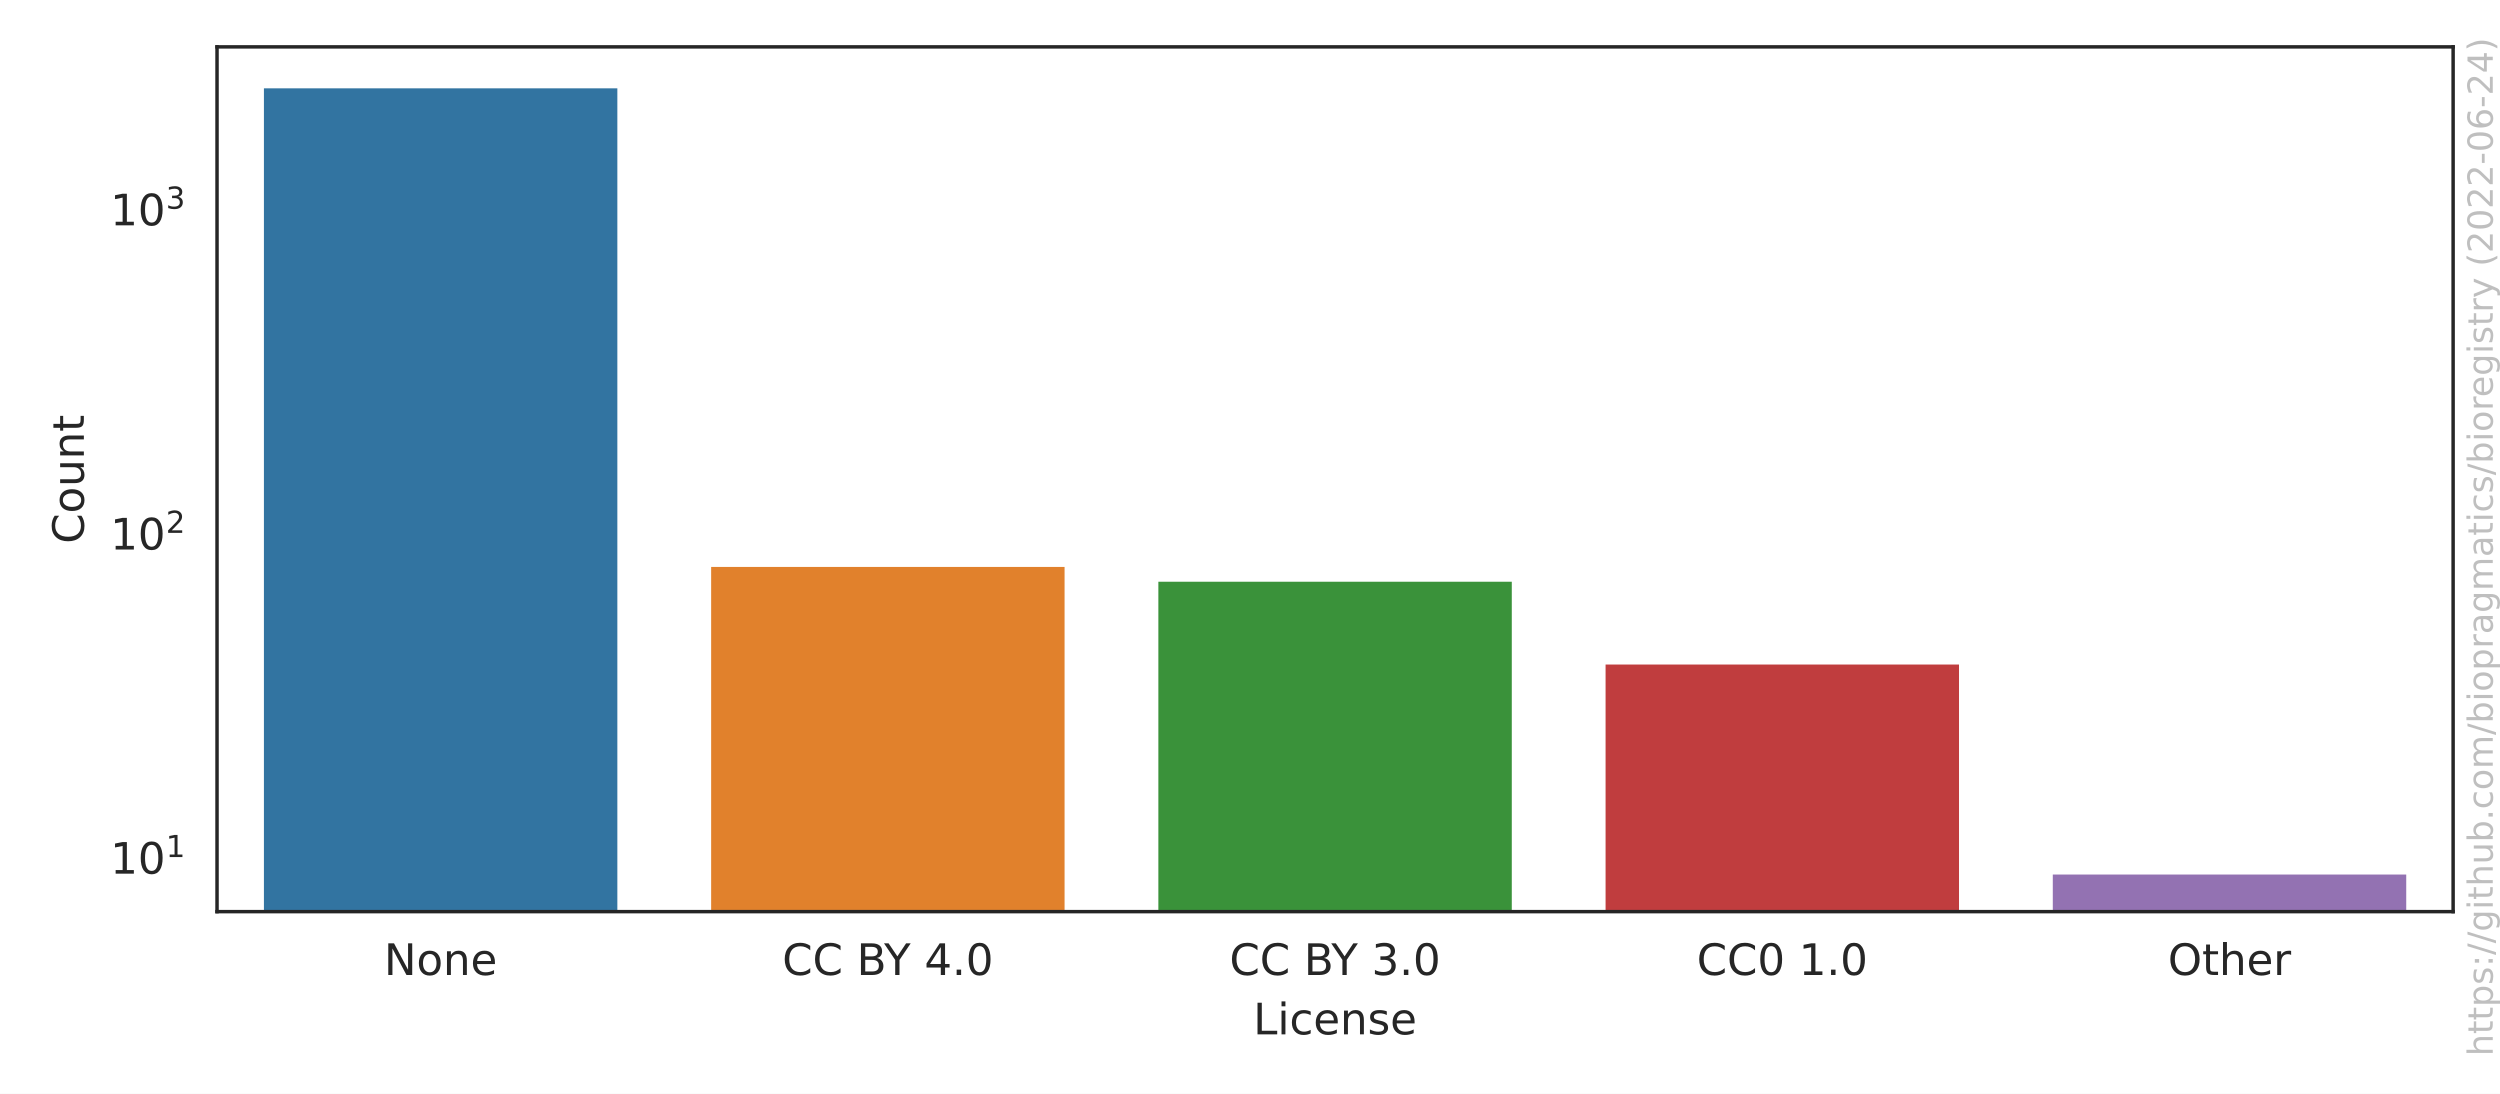
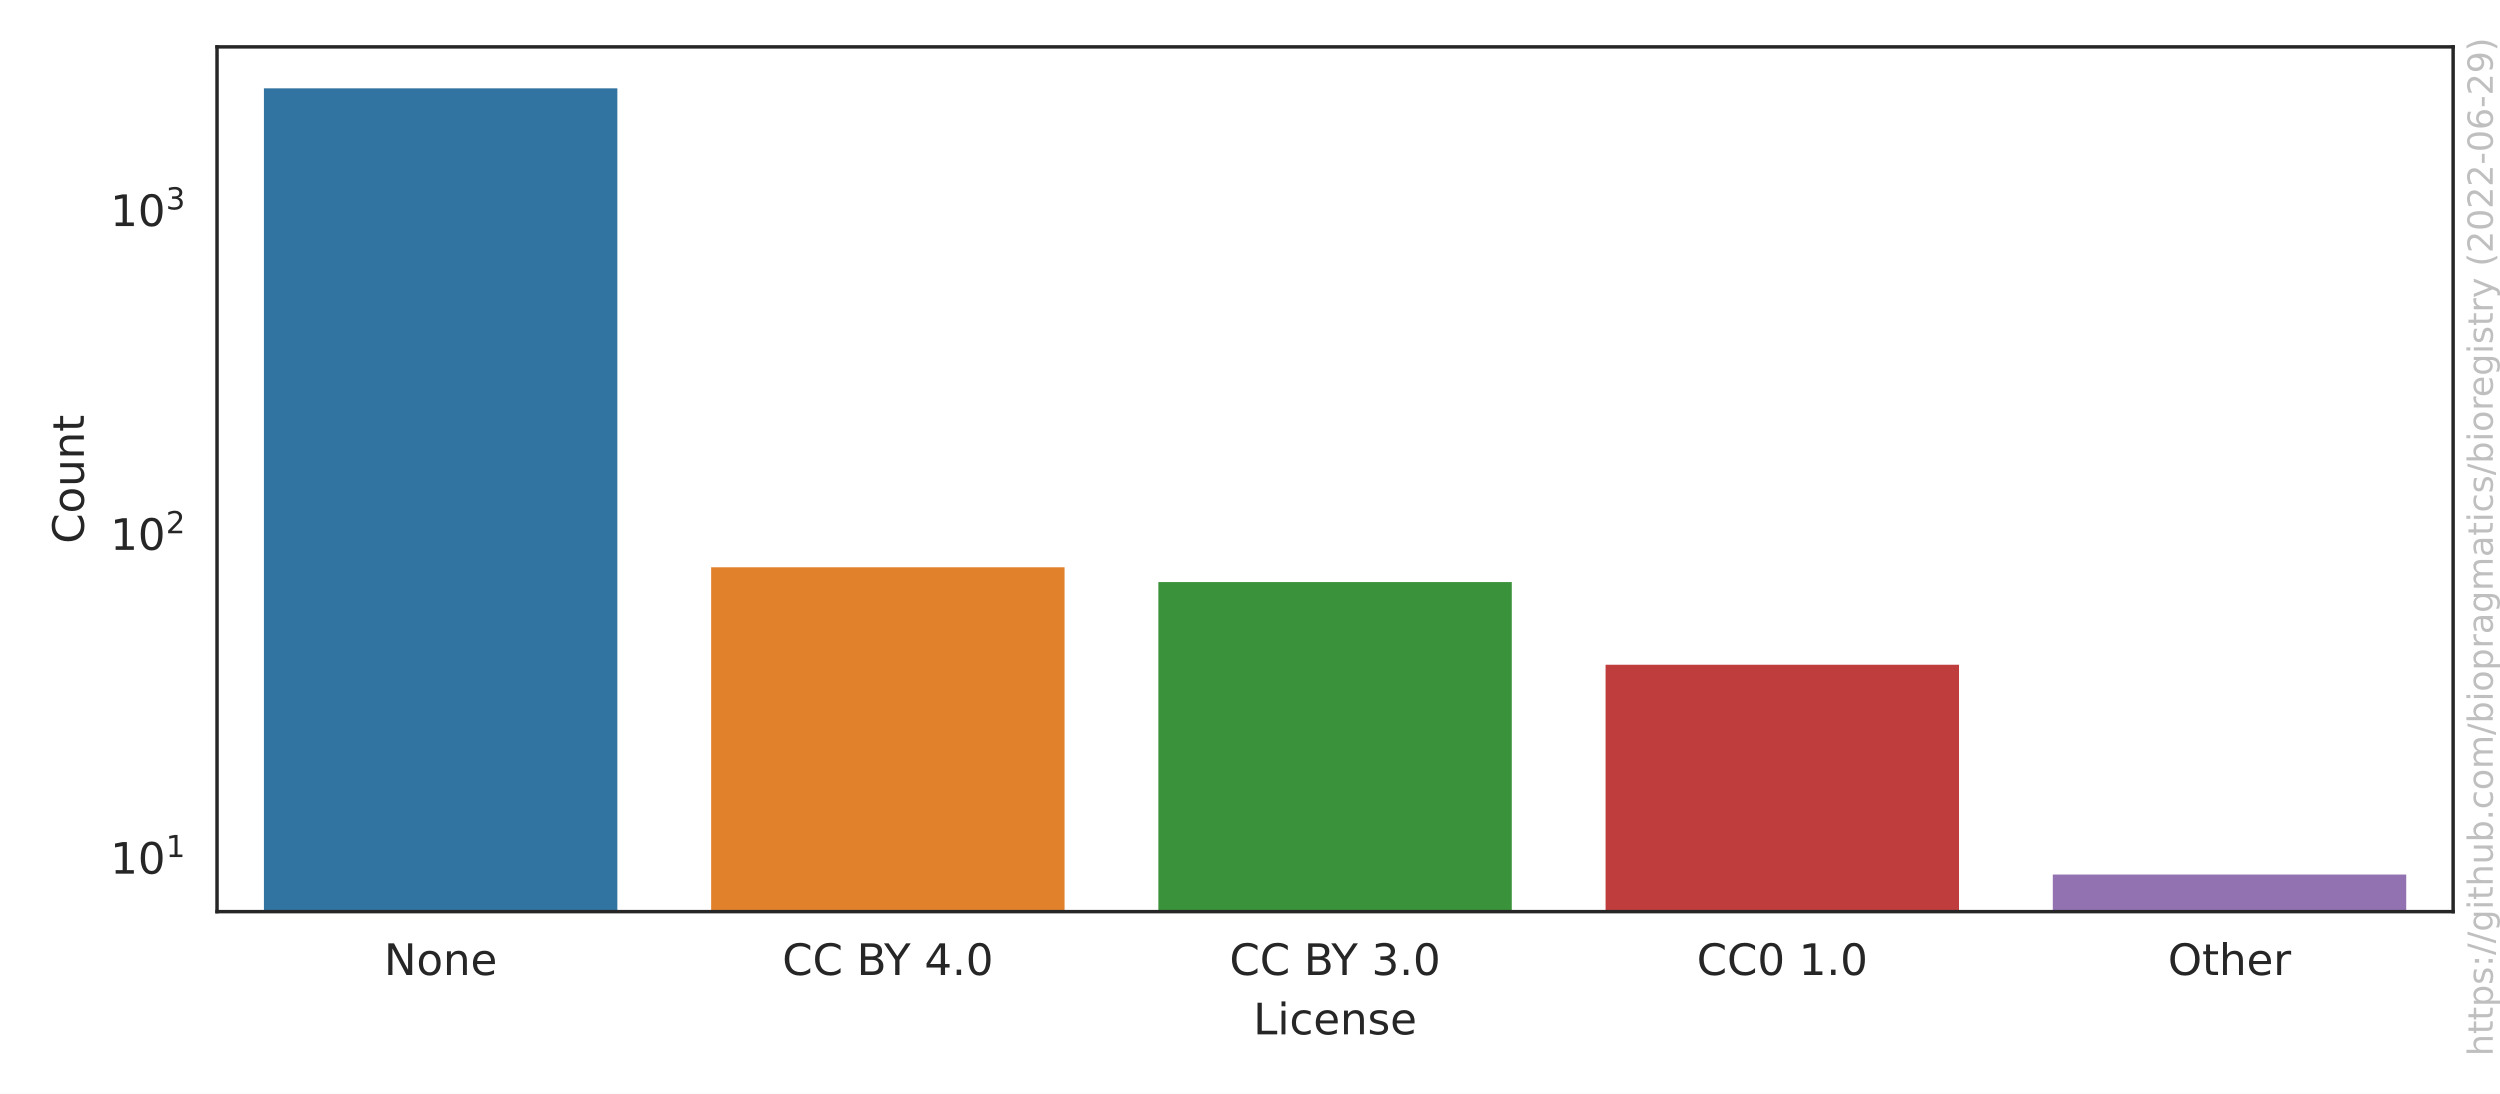
<svg xmlns="http://www.w3.org/2000/svg" xmlns:xlink="http://www.w3.org/1999/xlink" width="576pt" height="252pt" viewBox="0 0 576 252" version="1.1">
  <defs>
    <style type="text/css">*{stroke-linejoin: round; stroke-linecap: butt}</style>
  </defs>
  <g id="figure_1">
    <g id="patch_1">
      <path d="M 0 252  L 576 252  L 576 0  L 0 0  z " style="fill: #ffffff" />
    </g>
    <g id="axes_1">
      <g id="patch_2">
        <path d="M 50.003 210.04  L 565.2 210.04  L 565.2 10.8  L 50.003 10.8  z " style="fill: #ffffff" />
      </g>
      <g id="matplotlib.axis_1">
        <g id="xtick_1">
          <g id="text_1">
            <g style="fill: #262626" transform="translate(88.4771 224.6384)scale(0.1 -0.1)">
              <defs>
                <path id="DejaVuSans-4e" d="M 628 4666  L 1478 4666  L 3547 763  L 3547 4666  L 4159 4666  L 4159 0  L 3309 0  L 1241 3903  L 1241 0  L 628 0  L 628 4666  z " transform="scale(0.015625)" />
                <path id="DejaVuSans-6f" d="M 1959 3097  Q 1497 3097 1228 2736  Q 959 2375 959 1747  Q 959 1119 1226 758  Q 1494 397 1959 397  Q 2419 397 2687 759  Q 2956 1122 2956 1747  Q 2956 2369 2687 2733  Q 2419 3097 1959 3097  z M 1959 3584  Q 2709 3584 3137 3096  Q 3566 2609 3566 1747  Q 3566 888 3137 398  Q 2709 -91 1959 -91  Q 1206 -91 779 398  Q 353 888 353 1747  Q 353 2609 779 3096  Q 1206 3584 1959 3584  z " transform="scale(0.015625)" />
                <path id="DejaVuSans-6e" d="M 3513 2113  L 3513 0  L 2938 0  L 2938 2094  Q 2938 2591 2744 2837  Q 2550 3084 2163 3084  Q 1697 3084 1428 2787  Q 1159 2491 1159 1978  L 1159 0  L 581 0  L 581 3500  L 1159 3500  L 1159 2956  Q 1366 3272 1645 3428  Q 1925 3584 2291 3584  Q 2894 3584 3203 3211  Q 3513 2838 3513 2113  z " transform="scale(0.015625)" />
                <path id="DejaVuSans-65" d="M 3597 1894  L 3597 1613  L 953 1613  Q 991 1019 1311 708  Q 1631 397 2203 397  Q 2534 397 2845 478  Q 3156 559 3463 722  L 3463 178  Q 3153 47 2828 -22  Q 2503 -91 2169 -91  Q 1331 -91 842 396  Q 353 884 353 1716  Q 353 2575 817 3079  Q 1281 3584 2069 3584  Q 2775 3584 3186 3129  Q 3597 2675 3597 1894  z M 3022 2063  Q 3016 2534 2758 2815  Q 2500 3097 2075 3097  Q 1594 3097 1305 2825  Q 1016 2553 972 2059  L 3022 2063  z " transform="scale(0.015625)" />
              </defs>
              <use xlink:href="#DejaVuSans-4e" />
              <use xlink:href="#DejaVuSans-6f" x="74.805" />
              <use xlink:href="#DejaVuSans-6e" x="135.986" />
              <use xlink:href="#DejaVuSans-65" x="199.365" />
            </g>
          </g>
        </g>
        <g id="xtick_2">
          <g id="text_2">
            <g style="fill: #262626" transform="translate(180.24 224.6384)scale(0.1 -0.1)">
              <defs>
                <path id="DejaVuSans-43" d="M 4122 4306  L 4122 3641  Q 3803 3938 3442 4084  Q 3081 4231 2675 4231  Q 1875 4231 1450 3742  Q 1025 3253 1025 2328  Q 1025 1406 1450 917  Q 1875 428 2675 428  Q 3081 428 3442 575  Q 3803 722 4122 1019  L 4122 359  Q 3791 134 3420 21  Q 3050 -91 2638 -91  Q 1578 -91 968 557  Q 359 1206 359 2328  Q 359 3453 968 4101  Q 1578 4750 2638 4750  Q 3056 4750 3426 4639  Q 3797 4528 4122 4306  z " transform="scale(0.015625)" />
                <path id="DejaVuSans-20" transform="scale(0.015625)" />
                <path id="DejaVuSans-42" d="M 1259 2228  L 1259 519  L 2272 519  Q 2781 519 3026 730  Q 3272 941 3272 1375  Q 3272 1813 3026 2020  Q 2781 2228 2272 2228  L 1259 2228  z M 1259 4147  L 1259 2741  L 2194 2741  Q 2656 2741 2882 2914  Q 3109 3088 3109 3444  Q 3109 3797 2882 3972  Q 2656 4147 2194 4147  L 1259 4147  z M 628 4666  L 2241 4666  Q 2963 4666 3353 4366  Q 3744 4066 3744 3513  Q 3744 3084 3544 2831  Q 3344 2578 2956 2516  Q 3422 2416 3680 2098  Q 3938 1781 3938 1306  Q 3938 681 3513 340  Q 3088 0 2303 0  L 628 0  L 628 4666  z " transform="scale(0.015625)" />
                <path id="DejaVuSans-59" d="M -13 4666  L 666 4666  L 1959 2747  L 3244 4666  L 3922 4666  L 2272 2222  L 2272 0  L 1638 0  L 1638 2222  L -13 4666  z " transform="scale(0.015625)" />
                <path id="DejaVuSans-34" d="M 2419 4116  L 825 1625  L 2419 1625  L 2419 4116  z M 2253 4666  L 3047 4666  L 3047 1625  L 3713 1625  L 3713 1100  L 3047 1100  L 3047 0  L 2419 0  L 2419 1100  L 313 1100  L 313 1709  L 2253 4666  z " transform="scale(0.015625)" />
                <path id="DejaVuSans-2e" d="M 684 794  L 1344 794  L 1344 0  L 684 0  L 684 794  z " transform="scale(0.015625)" />
                <path id="DejaVuSans-30" d="M 2034 4250  Q 1547 4250 1301 3770  Q 1056 3291 1056 2328  Q 1056 1369 1301 889  Q 1547 409 2034 409  Q 2525 409 2770 889  Q 3016 1369 3016 2328  Q 3016 3291 2770 3770  Q 2525 4250 2034 4250  z M 2034 4750  Q 2819 4750 3233 4129  Q 3647 3509 3647 2328  Q 3647 1150 3233 529  Q 2819 -91 2034 -91  Q 1250 -91 836 529  Q 422 1150 422 2328  Q 422 3509 836 4129  Q 1250 4750 2034 4750  z " transform="scale(0.015625)" />
              </defs>
              <use xlink:href="#DejaVuSans-43" />
              <use xlink:href="#DejaVuSans-43" x="69.824" />
              <use xlink:href="#DejaVuSans-20" x="139.648" />
              <use xlink:href="#DejaVuSans-42" x="171.436" />
              <use xlink:href="#DejaVuSans-59" x="234.539" />
              <use xlink:href="#DejaVuSans-20" x="295.623" />
              <use xlink:href="#DejaVuSans-34" x="327.41" />
              <use xlink:href="#DejaVuSans-2e" x="391.033" />
              <use xlink:href="#DejaVuSans-30" x="422.82" />
            </g>
          </g>
        </g>
        <g id="xtick_3">
          <g id="text_3">
            <g style="fill: #262626" transform="translate(283.2795 224.6384)scale(0.1 -0.1)">
              <defs>
                <path id="DejaVuSans-33" d="M 2597 2516  Q 3050 2419 3304 2112  Q 3559 1806 3559 1356  Q 3559 666 3084 287  Q 2609 -91 1734 -91  Q 1441 -91 1130 -33  Q 819 25 488 141  L 488 750  Q 750 597 1062 519  Q 1375 441 1716 441  Q 2309 441 2620 675  Q 2931 909 2931 1356  Q 2931 1769 2642 2001  Q 2353 2234 1838 2234  L 1294 2234  L 1294 2753  L 1863 2753  Q 2328 2753 2575 2939  Q 2822 3125 2822 3475  Q 2822 3834 2567 4026  Q 2313 4219 1838 4219  Q 1578 4219 1281 4162  Q 984 4106 628 3988  L 628 4550  Q 988 4650 1302 4700  Q 1616 4750 1894 4750  Q 2613 4750 3031 4423  Q 3450 4097 3450 3541  Q 3450 3153 3228 2886  Q 3006 2619 2597 2516  z " transform="scale(0.015625)" />
              </defs>
              <use xlink:href="#DejaVuSans-43" />
              <use xlink:href="#DejaVuSans-43" x="69.824" />
              <use xlink:href="#DejaVuSans-20" x="139.648" />
              <use xlink:href="#DejaVuSans-42" x="171.436" />
              <use xlink:href="#DejaVuSans-59" x="234.539" />
              <use xlink:href="#DejaVuSans-20" x="295.623" />
              <use xlink:href="#DejaVuSans-33" x="327.41" />
              <use xlink:href="#DejaVuSans-2e" x="391.033" />
              <use xlink:href="#DejaVuSans-30" x="422.82" />
            </g>
          </g>
        </g>
        <g id="xtick_4">
          <g id="text_4">
            <g style="fill: #262626" transform="translate(390.9361 224.6384)scale(0.1 -0.1)">
              <defs>
                <path id="DejaVuSans-31" d="M 794 531  L 1825 531  L 1825 4091  L 703 3866  L 703 4441  L 1819 4666  L 2450 4666  L 2450 531  L 3481 531  L 3481 0  L 794 0  L 794 531  z " transform="scale(0.015625)" />
              </defs>
              <use xlink:href="#DejaVuSans-43" />
              <use xlink:href="#DejaVuSans-43" x="69.824" />
              <use xlink:href="#DejaVuSans-30" x="139.648" />
              <use xlink:href="#DejaVuSans-20" x="203.271" />
              <use xlink:href="#DejaVuSans-31" x="235.059" />
              <use xlink:href="#DejaVuSans-2e" x="298.682" />
              <use xlink:href="#DejaVuSans-30" x="330.469" />
            </g>
          </g>
        </g>
        <g id="xtick_5">
          <g id="text_5">
            <g style="fill: #262626" transform="translate(499.4834 224.6384)scale(0.1 -0.1)">
              <defs>
                <path id="DejaVuSans-4f" d="M 2522 4238  Q 1834 4238 1429 3725  Q 1025 3213 1025 2328  Q 1025 1447 1429 934  Q 1834 422 2522 422  Q 3209 422 3611 934  Q 4013 1447 4013 2328  Q 4013 3213 3611 3725  Q 3209 4238 2522 4238  z M 2522 4750  Q 3503 4750 4090 4092  Q 4678 3434 4678 2328  Q 4678 1225 4090 567  Q 3503 -91 2522 -91  Q 1538 -91 948 565  Q 359 1222 359 2328  Q 359 3434 948 4092  Q 1538 4750 2522 4750  z " transform="scale(0.015625)" />
                <path id="DejaVuSans-74" d="M 1172 4494  L 1172 3500  L 2356 3500  L 2356 3053  L 1172 3053  L 1172 1153  Q 1172 725 1289 603  Q 1406 481 1766 481  L 2356 481  L 2356 0  L 1766 0  Q 1100 0 847 248  Q 594 497 594 1153  L 594 3053  L 172 3053  L 172 3500  L 594 3500  L 594 4494  L 1172 4494  z " transform="scale(0.015625)" />
                <path id="DejaVuSans-68" d="M 3513 2113  L 3513 0  L 2938 0  L 2938 2094  Q 2938 2591 2744 2837  Q 2550 3084 2163 3084  Q 1697 3084 1428 2787  Q 1159 2491 1159 1978  L 1159 0  L 581 0  L 581 4863  L 1159 4863  L 1159 2956  Q 1366 3272 1645 3428  Q 1925 3584 2291 3584  Q 2894 3584 3203 3211  Q 3513 2838 3513 2113  z " transform="scale(0.015625)" />
                <path id="DejaVuSans-72" d="M 2631 2963  Q 2534 3019 2420 3045  Q 2306 3072 2169 3072  Q 1681 3072 1420 2755  Q 1159 2438 1159 1844  L 1159 0  L 581 0  L 581 3500  L 1159 3500  L 1159 2956  Q 1341 3275 1631 3429  Q 1922 3584 2338 3584  Q 2397 3584 2469 3576  Q 2541 3569 2628 3553  L 2631 2963  z " transform="scale(0.015625)" />
              </defs>
              <use xlink:href="#DejaVuSans-4f" />
              <use xlink:href="#DejaVuSans-74" x="78.711" />
              <use xlink:href="#DejaVuSans-68" x="117.92" />
              <use xlink:href="#DejaVuSans-65" x="181.299" />
              <use xlink:href="#DejaVuSans-72" x="242.822" />
            </g>
          </g>
        </g>
        <g id="text_6">
          <g style="fill: #262626" transform="translate(288.7506 238.3166)scale(0.1 -0.1)">
            <defs>
              <path id="DejaVuSans-4c" d="M 628 4666  L 1259 4666  L 1259 531  L 3531 531  L 3531 0  L 628 0  L 628 4666  z " transform="scale(0.015625)" />
              <path id="DejaVuSans-69" d="M 603 3500  L 1178 3500  L 1178 0  L 603 0  L 603 3500  z M 603 4863  L 1178 4863  L 1178 4134  L 603 4134  L 603 4863  z " transform="scale(0.015625)" />
              <path id="DejaVuSans-63" d="M 3122 3366  L 3122 2828  Q 2878 2963 2633 3030  Q 2388 3097 2138 3097  Q 1578 3097 1268 2742  Q 959 2388 959 1747  Q 959 1106 1268 751  Q 1578 397 2138 397  Q 2388 397 2633 464  Q 2878 531 3122 666  L 3122 134  Q 2881 22 2623 -34  Q 2366 -91 2075 -91  Q 1284 -91 818 406  Q 353 903 353 1747  Q 353 2603 823 3093  Q 1294 3584 2113 3584  Q 2378 3584 2631 3529  Q 2884 3475 3122 3366  z " transform="scale(0.015625)" />
              <path id="DejaVuSans-73" d="M 2834 3397  L 2834 2853  Q 2591 2978 2328 3040  Q 2066 3103 1784 3103  Q 1356 3103 1142 2972  Q 928 2841 928 2578  Q 928 2378 1081 2264  Q 1234 2150 1697 2047  L 1894 2003  Q 2506 1872 2764 1633  Q 3022 1394 3022 966  Q 3022 478 2636 193  Q 2250 -91 1575 -91  Q 1294 -91 989 -36  Q 684 19 347 128  L 347 722  Q 666 556 975 473  Q 1284 391 1588 391  Q 1994 391 2212 530  Q 2431 669 2431 922  Q 2431 1156 2273 1281  Q 2116 1406 1581 1522  L 1381 1569  Q 847 1681 609 1914  Q 372 2147 372 2553  Q 372 3047 722 3315  Q 1072 3584 1716 3584  Q 2034 3584 2315 3537  Q 2597 3491 2834 3397  z " transform="scale(0.015625)" />
            </defs>
            <use xlink:href="#DejaVuSans-4c" />
            <use xlink:href="#DejaVuSans-69" x="55.713" />
            <use xlink:href="#DejaVuSans-63" x="83.496" />
            <use xlink:href="#DejaVuSans-65" x="138.477" />
            <use xlink:href="#DejaVuSans-6e" x="200" />
            <use xlink:href="#DejaVuSans-73" x="263.379" />
            <use xlink:href="#DejaVuSans-65" x="315.479" />
          </g>
        </g>
      </g>
      <g id="matplotlib.axis_2">
        <g id="ytick_1">
          <g id="text_7">
-             <g style="fill: #262626" transform="translate(25.40269 201.3655)scale(0.1 -0.1)">
+             <g style="fill: #262626" transform="translate(25.40269 201.3691)scale(0.1 -0.1)">
              <use xlink:href="#DejaVuSans-31" transform="translate(0 0.684375)" />
              <use xlink:href="#DejaVuSans-30" transform="translate(63.62305 0.684375)" />
              <use xlink:href="#DejaVuSans-31" transform="translate(128.2031 38.96563)scale(0.7)" />
            </g>
          </g>
        </g>
        <g id="ytick_2">
          <g id="text_8">
-             <g style="fill: #262626" transform="translate(25.40269 126.6814)scale(0.1 -0.1)">
+             <g style="fill: #262626" transform="translate(25.40269 126.7628)scale(0.1 -0.1)">
              <defs>
                <path id="DejaVuSans-32" d="M 1228 531  L 3431 531  L 3431 0  L 469 0  L 469 531  Q 828 903 1448 1529  Q 2069 2156 2228 2338  Q 2531 2678 2651 2914  Q 2772 3150 2772 3378  Q 2772 3750 2511 3984  Q 2250 4219 1831 4219  Q 1534 4219 1204 4116  Q 875 4013 500 3803  L 500 4441  Q 881 4594 1212 4672  Q 1544 4750 1819 4750  Q 2544 4750 2975 4387  Q 3406 4025 3406 3419  Q 3406 3131 3298 2873  Q 3191 2616 2906 2266  Q 2828 2175 2409 1742  Q 1991 1309 1228 531  z " transform="scale(0.015625)" />
              </defs>
              <use xlink:href="#DejaVuSans-31" transform="translate(0 0.765625)" />
              <use xlink:href="#DejaVuSans-30" transform="translate(63.62305 0.765625)" />
              <use xlink:href="#DejaVuSans-32" transform="translate(128.2031 39.04688)scale(0.7)" />
            </g>
          </g>
        </g>
        <g id="ytick_3">
          <g id="text_9">
-             <g style="fill: #262626" transform="translate(25.40269 51.99723)scale(0.1 -0.1)">
+             <g style="fill: #262626" transform="translate(25.40269 52.15646)scale(0.1 -0.1)">
              <use xlink:href="#DejaVuSans-31" transform="translate(0 0.765625)" />
              <use xlink:href="#DejaVuSans-30" transform="translate(63.62305 0.765625)" />
              <use xlink:href="#DejaVuSans-33" transform="translate(128.2031 39.04688)scale(0.7)" />
            </g>
          </g>
        </g>
        <g id="ytick_4" />
        <g id="ytick_5" />
        <g id="ytick_6" />
        <g id="ytick_7" />
        <g id="ytick_8" />
        <g id="ytick_9" />
        <g id="ytick_10" />
        <g id="ytick_11" />
        <g id="ytick_12" />
        <g id="ytick_13" />
        <g id="ytick_14" />
        <g id="ytick_15" />
        <g id="ytick_16" />
        <g id="ytick_17" />
        <g id="ytick_18" />
        <g id="ytick_19" />
        <g id="ytick_20" />
        <g id="ytick_21" />
        <g id="ytick_22" />
        <g id="ytick_23" />
        <g id="ytick_24" />
        <g id="text_10">
          <g style="fill: #262626" transform="translate(19.323 125.2684)rotate(-90)scale(0.1 -0.1)">
            <defs>
              <path id="DejaVuSans-75" d="M 544 1381  L 544 3500  L 1119 3500  L 1119 1403  Q 1119 906 1312 657  Q 1506 409 1894 409  Q 2359 409 2629 706  Q 2900 1003 2900 1516  L 2900 3500  L 3475 3500  L 3475 0  L 2900 0  L 2900 538  Q 2691 219 2414 64  Q 2138 -91 1772 -91  Q 1169 -91 856 284  Q 544 659 544 1381  z M 1991 3584  L 1991 3584  z " transform="scale(0.015625)" />
            </defs>
            <use xlink:href="#DejaVuSans-43" />
            <use xlink:href="#DejaVuSans-6f" x="69.824" />
            <use xlink:href="#DejaVuSans-75" x="131.006" />
            <use xlink:href="#DejaVuSans-6e" x="194.385" />
            <use xlink:href="#DejaVuSans-74" x="257.764" />
          </g>
        </g>
      </g>
      <g id="patch_3">
-         <path d="M 60.307 74956.385  L 142.738 74956.385  L 142.738 19.856  L 60.307 19.856  z " clip-path="url(#p89d8e77453)" style="fill: #3274a1; stroke: #ffffff; stroke-linejoin: miter" />
+         <path d="M 60.307 74878.475  L 142.738 74878.475  L 142.738 19.856  L 60.307 19.856  z " clip-path="url(#p89d8e77453)" style="fill: #3274a1; stroke: #ffffff; stroke-linejoin: miter" />
      </g>
      <g id="patch_4">
-         <path d="M 163.346 74956.385  L 245.778 74956.385  L 245.778 130.12  L 163.346 130.12  z " clip-path="url(#p89d8e77453)" style="fill: #e1812c; stroke: #ffffff; stroke-linejoin: miter" />
+         <path d="M 163.346 74878.475  L 245.778 74878.475  L 245.778 130.194  L 163.346 130.194  z " clip-path="url(#p89d8e77453)" style="fill: #e1812c; stroke: #ffffff; stroke-linejoin: miter" />
      </g>
      <g id="patch_5">
-         <path d="M 266.386 74956.385  L 348.817 74956.385  L 348.817 133.537  L 266.386 133.537  z " clip-path="url(#p89d8e77453)" style="fill: #3a923a; stroke: #ffffff; stroke-linejoin: miter" />
+         <path d="M 266.386 74878.475  L 348.817 74878.475  L 348.817 133.607  L 266.386 133.607  z " clip-path="url(#p89d8e77453)" style="fill: #3a923a; stroke: #ffffff; stroke-linejoin: miter" />
      </g>
      <g id="patch_6">
-         <path d="M 369.425 74956.385  L 451.857 74956.385  L 451.857 152.602  L 369.425 152.602  z " clip-path="url(#p89d8e77453)" style="fill: #c03d3e; stroke: #ffffff; stroke-linejoin: miter" />
+         <path d="M 369.425 74878.475  L 451.857 74878.475  L 451.857 152.652  L 369.425 152.652  z " clip-path="url(#p89d8e77453)" style="fill: #c03d3e; stroke: #ffffff; stroke-linejoin: miter" />
      </g>
      <g id="patch_7">
-         <path d="M 472.464 74956.385  L 554.896 74956.385  L 554.896 200.984  L 472.464 200.984  z " clip-path="url(#p89d8e77453)" style="fill: #9372b2; stroke: #ffffff; stroke-linejoin: miter" />
+         <path d="M 472.464 74878.475  L 554.896 74878.475  L 554.896 200.984  L 472.464 200.984  z " clip-path="url(#p89d8e77453)" style="fill: #9372b2; stroke: #ffffff; stroke-linejoin: miter" />
      </g>
      <g id="patch_8">
        <path d="M 50.003 210.04  L 50.003 10.8  " style="fill: none; stroke: #262626; stroke-width: 0.8; stroke-linejoin: miter; stroke-linecap: square" />
      </g>
      <g id="patch_9">
        <path d="M 565.2 210.04  L 565.2 10.8  " style="fill: none; stroke: #262626; stroke-width: 0.8; stroke-linejoin: miter; stroke-linecap: square" />
      </g>
      <g id="patch_10">
        <path d="M 50.003 210.04  L 565.2 210.04  " style="fill: none; stroke: #262626; stroke-width: 0.8; stroke-linejoin: miter; stroke-linecap: square" />
      </g>
      <g id="patch_11">
        <path d="M 50.003 10.8  L 565.2 10.8  " style="fill: none; stroke: #262626; stroke-width: 0.8; stroke-linejoin: miter; stroke-linecap: square" />
      </g>
    </g>
    <g id="text_11">
      <g style="fill: #808080; opacity: 0.5" transform="translate(574.3362 243.3237)rotate(-90)scale(0.08 -0.08)">
        <defs>
          <path id="DejaVuSans-70" d="M 1159 525  L 1159 -1331  L 581 -1331  L 581 3500  L 1159 3500  L 1159 2969  Q 1341 3281 1617 3432  Q 1894 3584 2278 3584  Q 2916 3584 3314 3078  Q 3713 2572 3713 1747  Q 3713 922 3314 415  Q 2916 -91 2278 -91  Q 1894 -91 1617 61  Q 1341 213 1159 525  z M 3116 1747  Q 3116 2381 2855 2742  Q 2594 3103 2138 3103  Q 1681 3103 1420 2742  Q 1159 2381 1159 1747  Q 1159 1113 1420 752  Q 1681 391 2138 391  Q 2594 391 2855 752  Q 3116 1113 3116 1747  z " transform="scale(0.015625)" />
          <path id="DejaVuSans-3a" d="M 750 794  L 1409 794  L 1409 0  L 750 0  L 750 794  z M 750 3309  L 1409 3309  L 1409 2516  L 750 2516  L 750 3309  z " transform="scale(0.015625)" />
          <path id="DejaVuSans-2f" d="M 1625 4666  L 2156 4666  L 531 -594  L 0 -594  L 1625 4666  z " transform="scale(0.015625)" />
          <path id="DejaVuSans-67" d="M 2906 1791  Q 2906 2416 2648 2759  Q 2391 3103 1925 3103  Q 1463 3103 1205 2759  Q 947 2416 947 1791  Q 947 1169 1205 825  Q 1463 481 1925 481  Q 2391 481 2648 825  Q 2906 1169 2906 1791  z M 3481 434  Q 3481 -459 3084 -895  Q 2688 -1331 1869 -1331  Q 1566 -1331 1297 -1286  Q 1028 -1241 775 -1147  L 775 -588  Q 1028 -725 1275 -790  Q 1522 -856 1778 -856  Q 2344 -856 2625 -561  Q 2906 -266 2906 331  L 2906 616  Q 2728 306 2450 153  Q 2172 0 1784 0  Q 1141 0 747 490  Q 353 981 353 1791  Q 353 2603 747 3093  Q 1141 3584 1784 3584  Q 2172 3584 2450 3431  Q 2728 3278 2906 2969  L 2906 3500  L 3481 3500  L 3481 434  z " transform="scale(0.015625)" />
          <path id="DejaVuSans-62" d="M 3116 1747  Q 3116 2381 2855 2742  Q 2594 3103 2138 3103  Q 1681 3103 1420 2742  Q 1159 2381 1159 1747  Q 1159 1113 1420 752  Q 1681 391 2138 391  Q 2594 391 2855 752  Q 3116 1113 3116 1747  z M 1159 2969  Q 1341 3281 1617 3432  Q 1894 3584 2278 3584  Q 2916 3584 3314 3078  Q 3713 2572 3713 1747  Q 3713 922 3314 415  Q 2916 -91 2278 -91  Q 1894 -91 1617 61  Q 1341 213 1159 525  L 1159 0  L 581 0  L 581 4863  L 1159 4863  L 1159 2969  z " transform="scale(0.015625)" />
          <path id="DejaVuSans-6d" d="M 3328 2828  Q 3544 3216 3844 3400  Q 4144 3584 4550 3584  Q 5097 3584 5394 3201  Q 5691 2819 5691 2113  L 5691 0  L 5113 0  L 5113 2094  Q 5113 2597 4934 2840  Q 4756 3084 4391 3084  Q 3944 3084 3684 2787  Q 3425 2491 3425 1978  L 3425 0  L 2847 0  L 2847 2094  Q 2847 2600 2669 2842  Q 2491 3084 2119 3084  Q 1678 3084 1418 2786  Q 1159 2488 1159 1978  L 1159 0  L 581 0  L 581 3500  L 1159 3500  L 1159 2956  Q 1356 3278 1631 3431  Q 1906 3584 2284 3584  Q 2666 3584 2933 3390  Q 3200 3197 3328 2828  z " transform="scale(0.015625)" />
          <path id="DejaVuSans-61" d="M 2194 1759  Q 1497 1759 1228 1600  Q 959 1441 959 1056  Q 959 750 1161 570  Q 1363 391 1709 391  Q 2188 391 2477 730  Q 2766 1069 2766 1631  L 2766 1759  L 2194 1759  z M 3341 1997  L 3341 0  L 2766 0  L 2766 531  Q 2569 213 2275 61  Q 1981 -91 1556 -91  Q 1019 -91 701 211  Q 384 513 384 1019  Q 384 1609 779 1909  Q 1175 2209 1959 2209  L 2766 2209  L 2766 2266  Q 2766 2663 2505 2880  Q 2244 3097 1772 3097  Q 1472 3097 1187 3025  Q 903 2953 641 2809  L 641 3341  Q 956 3463 1253 3523  Q 1550 3584 1831 3584  Q 2591 3584 2966 3190  Q 3341 2797 3341 1997  z " transform="scale(0.015625)" />
          <path id="DejaVuSans-79" d="M 2059 -325  Q 1816 -950 1584 -1140  Q 1353 -1331 966 -1331  L 506 -1331  L 506 -850  L 844 -850  Q 1081 -850 1212 -737  Q 1344 -625 1503 -206  L 1606 56  L 191 3500  L 800 3500  L 1894 763  L 2988 3500  L 3597 3500  L 2059 -325  z " transform="scale(0.015625)" />
          <path id="DejaVuSans-28" d="M 1984 4856  Q 1566 4138 1362 3434  Q 1159 2731 1159 2009  Q 1159 1288 1364 580  Q 1569 -128 1984 -844  L 1484 -844  Q 1016 -109 783 600  Q 550 1309 550 2009  Q 550 2706 781 3412  Q 1013 4119 1484 4856  L 1984 4856  z " transform="scale(0.015625)" />
          <path id="DejaVuSans-2d" d="M 313 2009  L 1997 2009  L 1997 1497  L 313 1497  L 313 2009  z " transform="scale(0.015625)" />
          <path id="DejaVuSans-36" d="M 2113 2584  Q 1688 2584 1439 2293  Q 1191 2003 1191 1497  Q 1191 994 1439 701  Q 1688 409 2113 409  Q 2538 409 2786 701  Q 3034 994 3034 1497  Q 3034 2003 2786 2293  Q 2538 2584 2113 2584  z M 3366 4563  L 3366 3988  Q 3128 4100 2886 4159  Q 2644 4219 2406 4219  Q 1781 4219 1451 3797  Q 1122 3375 1075 2522  Q 1259 2794 1537 2939  Q 1816 3084 2150 3084  Q 2853 3084 3261 2657  Q 3669 2231 3669 1497  Q 3669 778 3244 343  Q 2819 -91 2113 -91  Q 1303 -91 875 529  Q 447 1150 447 2328  Q 447 3434 972 4092  Q 1497 4750 2381 4750  Q 2619 4750 2861 4703  Q 3103 4656 3366 4563  z " transform="scale(0.015625)" />
+           <path id="DejaVuSans-39" d="M 703 97  L 703 672  Q 941 559 1184 500  Q 1428 441 1663 441  Q 2288 441 2617 861  Q 2947 1281 2994 2138  Q 2813 1869 2534 1725  Q 2256 1581 1919 1581  Q 1219 1581 811 2004  Q 403 2428 403 3163  Q 403 3881 828 4315  Q 1253 4750 1959 4750  Q 2769 4750 3195 4129  Q 3622 3509 3622 2328  Q 3622 1225 3098 567  Q 2575 -91 1691 -91  Q 1453 -91 1209 -44  Q 966 3 703 97  z M 1959 2075  Q 2384 2075 2632 2365  Q 2881 2656 2881 3163  Q 2881 3666 2632 3958  Q 2384 4250 1959 4250  Q 1534 4250 1286 3958  Q 1038 3666 1038 3163  Q 1038 2656 1286 2365  Q 1534 2075 1959 2075  z " transform="scale(0.015625)" />
          <path id="DejaVuSans-29" d="M 513 4856  L 1013 4856  Q 1481 4119 1714 3412  Q 1947 2706 1947 2009  Q 1947 1309 1714 600  Q 1481 -109 1013 -844  L 513 -844  Q 928 -128 1133 580  Q 1338 1288 1338 2009  Q 1338 2731 1133 3434  Q 928 4138 513 4856  z " transform="scale(0.015625)" />
        </defs>
        <use xlink:href="#DejaVuSans-68" />
        <use xlink:href="#DejaVuSans-74" x="63.379" />
        <use xlink:href="#DejaVuSans-74" x="102.588" />
        <use xlink:href="#DejaVuSans-70" x="141.797" />
        <use xlink:href="#DejaVuSans-73" x="205.273" />
        <use xlink:href="#DejaVuSans-3a" x="257.373" />
        <use xlink:href="#DejaVuSans-2f" x="291.064" />
        <use xlink:href="#DejaVuSans-2f" x="324.756" />
        <use xlink:href="#DejaVuSans-67" x="358.447" />
        <use xlink:href="#DejaVuSans-69" x="421.924" />
        <use xlink:href="#DejaVuSans-74" x="449.707" />
        <use xlink:href="#DejaVuSans-68" x="488.916" />
        <use xlink:href="#DejaVuSans-75" x="552.295" />
        <use xlink:href="#DejaVuSans-62" x="615.674" />
        <use xlink:href="#DejaVuSans-2e" x="679.15" />
        <use xlink:href="#DejaVuSans-63" x="710.938" />
        <use xlink:href="#DejaVuSans-6f" x="765.918" />
        <use xlink:href="#DejaVuSans-6d" x="827.1" />
        <use xlink:href="#DejaVuSans-2f" x="924.512" />
        <use xlink:href="#DejaVuSans-62" x="958.203" />
        <use xlink:href="#DejaVuSans-69" x="1021.68" />
        <use xlink:href="#DejaVuSans-6f" x="1049.463" />
        <use xlink:href="#DejaVuSans-70" x="1110.645" />
        <use xlink:href="#DejaVuSans-72" x="1174.121" />
        <use xlink:href="#DejaVuSans-61" x="1215.234" />
        <use xlink:href="#DejaVuSans-67" x="1276.514" />
        <use xlink:href="#DejaVuSans-6d" x="1339.99" />
        <use xlink:href="#DejaVuSans-61" x="1437.402" />
        <use xlink:href="#DejaVuSans-74" x="1498.682" />
        <use xlink:href="#DejaVuSans-69" x="1537.891" />
        <use xlink:href="#DejaVuSans-63" x="1565.674" />
        <use xlink:href="#DejaVuSans-73" x="1620.654" />
        <use xlink:href="#DejaVuSans-2f" x="1672.754" />
        <use xlink:href="#DejaVuSans-62" x="1706.445" />
        <use xlink:href="#DejaVuSans-69" x="1769.922" />
        <use xlink:href="#DejaVuSans-6f" x="1797.705" />
        <use xlink:href="#DejaVuSans-72" x="1858.887" />
        <use xlink:href="#DejaVuSans-65" x="1897.75" />
        <use xlink:href="#DejaVuSans-67" x="1959.273" />
        <use xlink:href="#DejaVuSans-69" x="2022.75" />
        <use xlink:href="#DejaVuSans-73" x="2050.533" />
        <use xlink:href="#DejaVuSans-74" x="2102.633" />
        <use xlink:href="#DejaVuSans-72" x="2141.842" />
        <use xlink:href="#DejaVuSans-79" x="2182.955" />
        <use xlink:href="#DejaVuSans-20" x="2242.135" />
        <use xlink:href="#DejaVuSans-28" x="2273.922" />
        <use xlink:href="#DejaVuSans-32" x="2312.936" />
        <use xlink:href="#DejaVuSans-30" x="2376.559" />
        <use xlink:href="#DejaVuSans-32" x="2440.182" />
        <use xlink:href="#DejaVuSans-32" x="2503.805" />
        <use xlink:href="#DejaVuSans-2d" x="2567.428" />
        <use xlink:href="#DejaVuSans-30" x="2603.512" />
        <use xlink:href="#DejaVuSans-36" x="2667.135" />
        <use xlink:href="#DejaVuSans-2d" x="2730.758" />
        <use xlink:href="#DejaVuSans-32" x="2766.842" />
-         <use xlink:href="#DejaVuSans-34" x="2830.465" />
+         <use xlink:href="#DejaVuSans-39" x="2830.465" />
        <use xlink:href="#DejaVuSans-29" x="2894.088" />
      </g>
    </g>
  </g>
  <defs>
    <clipPath id="p89d8e77453">
      <rect x="50.003" y="10.8" width="515.197" height="199.24" />
    </clipPath>
  </defs>
</svg>
